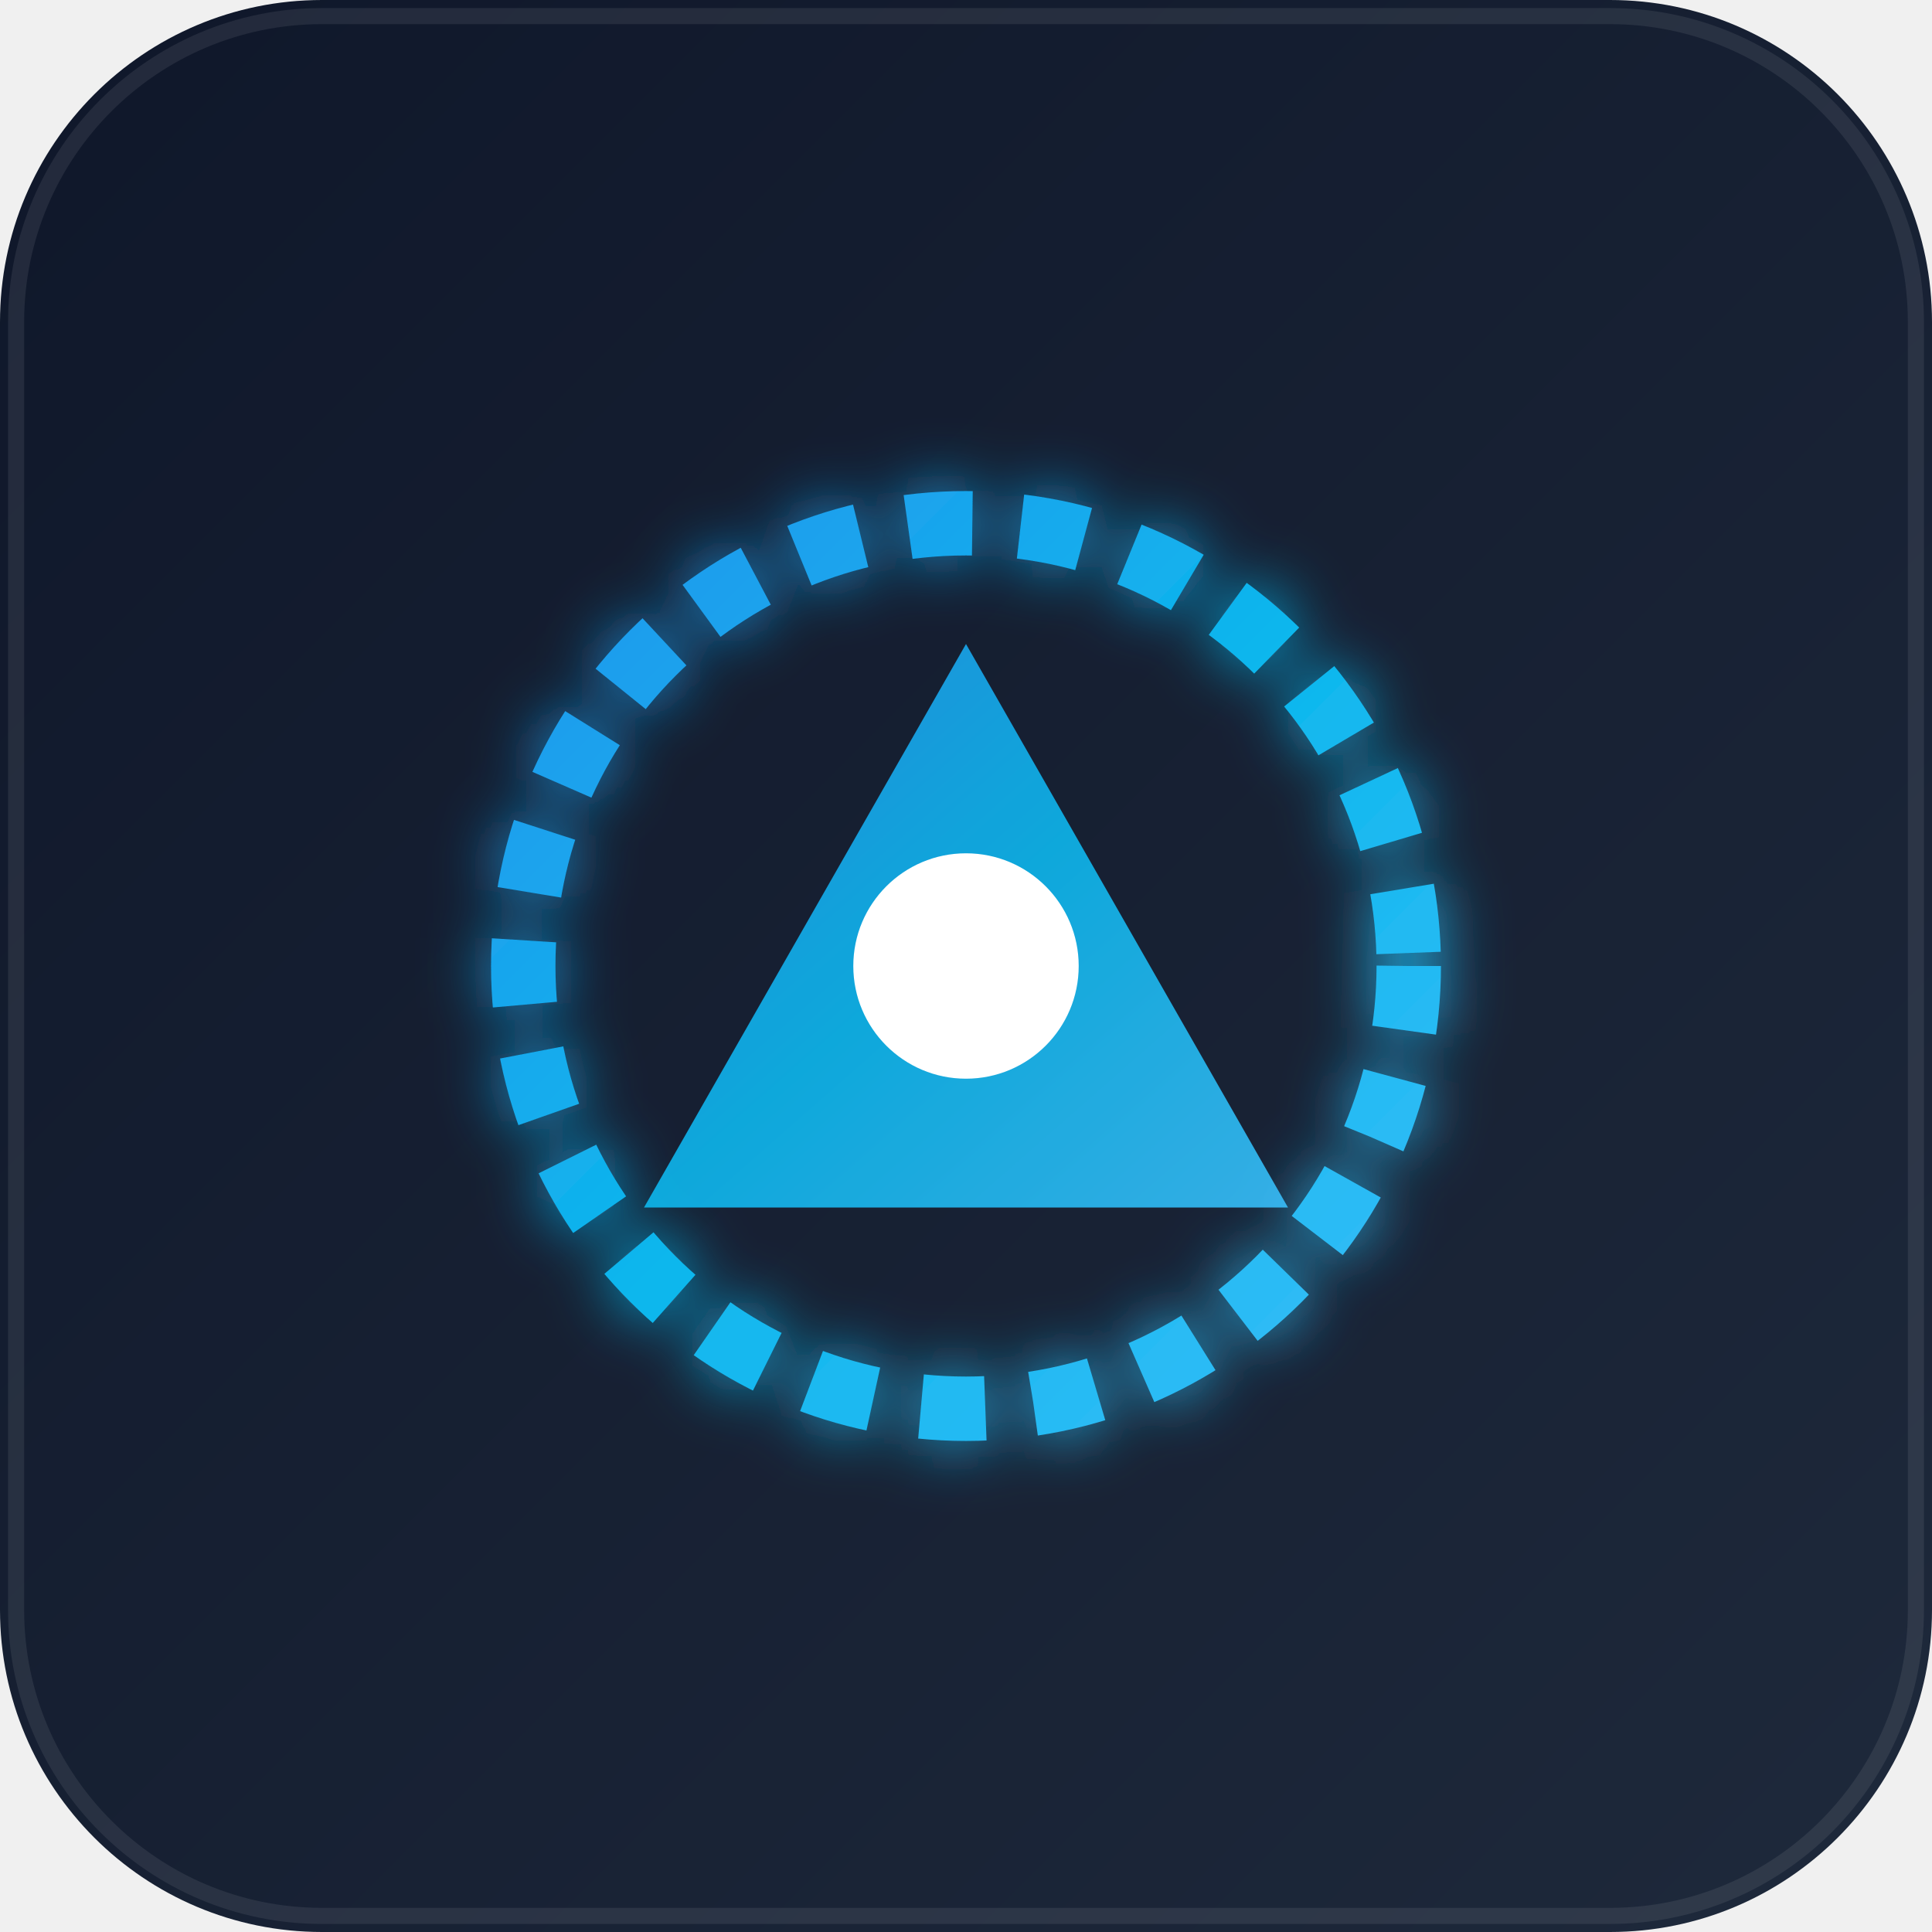
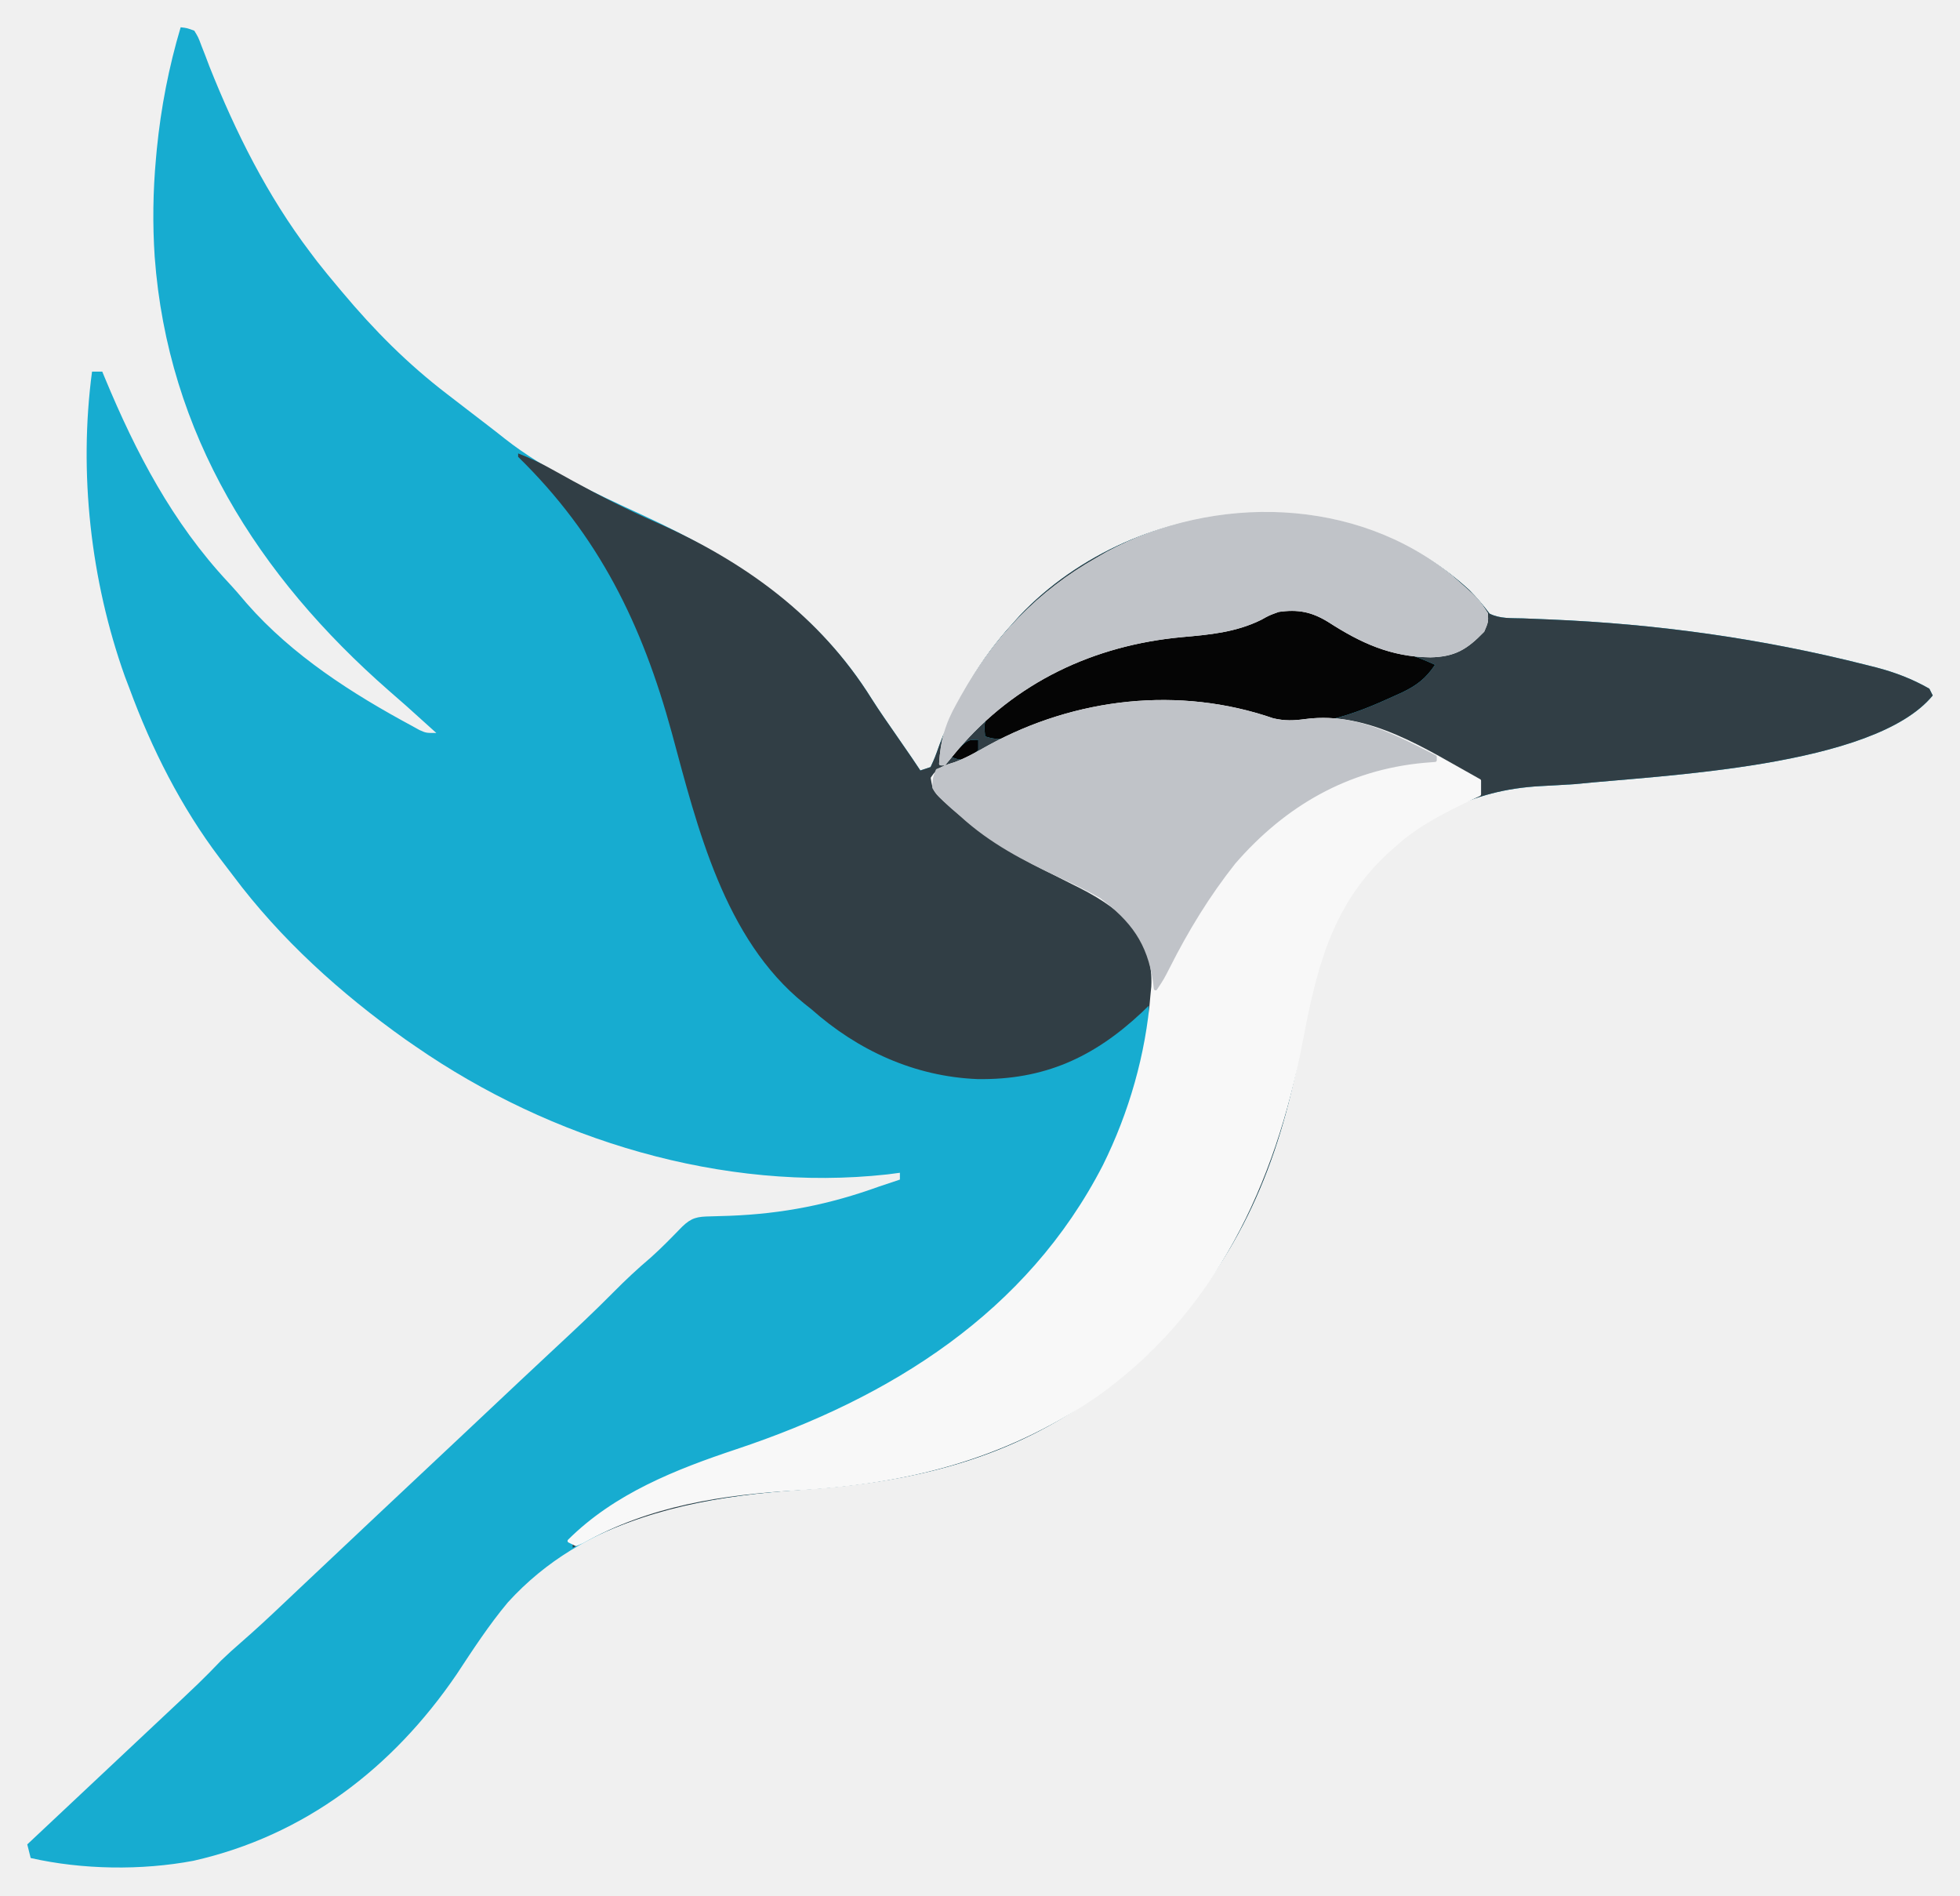
- <svg xmlns="http://www.w3.org/2000/svg" viewBox="0 0 240 240" width="100%" height="100%">
-   <defs>
-     <linearGradient id="bgGrad" x1="0%" y1="0%" x2="100%" y2="100%">
-       <stop offset="0%" stop-color="#0F172A" />
-       <stop offset="100%" stop-color="#1E293B" />
-     </linearGradient>
-     <linearGradient id="brandGrad" x1="0%" y1="0%" x2="100%" y2="100%">
-       <stop offset="0%" stop-color="#2496ED" />
-       <stop offset="50%" stop-color="#0DB7ED" />
-       <stop offset="100%" stop-color="#38BDF8" />
-     </linearGradient>
-     <filter id="glow" x="-20%" y="-20%" width="140%" height="140%">
-       <feGaussianBlur stdDeviation="4" result="blur" />
-       <feComposite in="SourceGraphic" in2="blur" operator="over" />
-     </filter>
-   </defs>
-   <rect width="240" height="240" rx="40" fill="url(#bgGrad)" />
-   <rect x="2" y="2" width="236" height="236" rx="38" fill="none" stroke="rgba(255,255,255,0.08)" stroke-width="2" />
-   <g transform="translate(45, 45)">
-     <circle cx="75" cy="75" r="55" fill="none" stroke="url(#brandGrad)" stroke-width="8" stroke-dasharray="8 6" filter="url(#glow)" />
-     <path d="M75 35 L115 105 L35 105 Z" fill="url(#brandGrad)" opacity="0.9" />
-     <circle cx="75" cy="75" r="14" fill="#FFFFFF" />
+ <svg xmlns="http://www.w3.org/2000/svg" viewBox="0 0 575.0 556.0">
+   <g transform="translate(8.00,8.00) scale(1) translate(-288,-197)">
+     <path d="M0 0 C3.49 1.71 3.49 1.71 6.88 3.81 C14.34 8.3 21.41 11.4 29.88 13.44 C33.67 14.4 34.83 14.83 37.69 17.69 C38.12 18.45 38.55 19.21 39 20 C28.93 32.39 11.74 36.82 -3.4 39.41 C-9.36 39.86 -15.11 37.68 -20.71 35.87 C-44.09 28.36 -69.83 35.48 -92 44 C-92.9 44.33 -93.81 44.67 -94.74 45.01 C-97 46 -97 46 -99.5 48.19 C-102 50 -102 50 -104.69 49.94 C-107 49 -107 49 -109 46 C-108.1 44.84 -107.18 43.7 -106.25 42.56 C-105.74 41.92 -105.23 41.29 -104.7 40.63 C-102.8 38.81 -101.56 38.4 -99 38 C-98.92 37.43 -98.85 36.86 -98.77 36.27 C-95.46 26.47 -80.12 19.54 -71.52 15.27 C-60.14 10.14 -49.41 8.05 -37.06 7.12 C-27.62 6.42 -18.26 5.09 -10.13 -0.22 C-6.69 -1.48 -3.47 -0.89 0 0 Z " fill="#050505" transform="translate(665,365)" />
+     <path d="M0 0 C1.87 0.22 1.87 0.22 4 1 C5.17 2.92 5.17 2.92 6.12 5.47 C6.31 5.94 6.31 5.94 7.25 8.35 C7.64 9.39 8.03 10.43 8.44 11.5 C16.14 30.83 25.41 49.37 38 66 C38.67 66.89 39.35 67.78 40.04 68.7 C41.98 71.18 43.97 73.59 46 76 C46.46 76.54 46.91 77.09 47.38 77.65 C56.83 88.92 66.49 98.65 78.17 107.6 C79.96 108.97 81.74 110.34 83.51 111.71 C85.71 113.41 87.91 115.11 90.12 116.79 C91.79 118.07 93.45 119.36 95.1 120.68 C107.14 130.16 121.78 136.76 135.64 143.15 C162.88 155.74 186.59 171.11 202.73 197.01 C205.05 200.66 207.54 204.2 210 207.75 C214.82 214.72 214.82 214.72 217 218 C217.99 217.67 218.98 217.34 220 217 C221.29 214.18 221.29 214.18 222.62 210.44 C227.61 197.23 234.46 185.46 244 175 C244.35 174.61 244.35 174.61 246.11 172.64 C263.17 154.56 288.36 143.59 313.08 142.66 C337.88 142.31 359.43 147.95 378.12 165.14 C380.28 167.28 382.16 169.57 384 172 C387.11 173.55 390.44 173.28 393.86 173.39 C395.51 173.46 397.17 173.53 398.82 173.59 C399.7 173.63 400.57 173.66 401.47 173.7 C433.09 175 463.85 179.29 494.56 187.06 C495.5 187.3 496.43 187.53 497.39 187.77 C503.02 189.25 507.93 191.12 513 194 C513.33 194.66 513.66 195.32 514 196 C496.74 217.03 434.31 219.4 409 222 C405.65 222.23 402.3 222.4 398.95 222.58 C378.52 223.69 363.32 232.07 349.19 246.75 C337.4 260.61 332.35 276.95 329.4 294.61 C323.85 327.55 313.62 355.89 291 381 C290.39 381.75 289.77 382.49 289.14 383.26 C284.42 388.99 278.86 393.47 273 398 C272.15 398.67 271.29 399.34 270.41 400.03 C244.05 420.01 214.5 426.92 182 429 C150.17 431.17 118.43 437.35 96 462 C90.42 468.66 85.73 475.88 80.96 483.12 C62.23 510.58 36.38 530.44 3.75 537.81 C-11.47 540.68 -28.89 540.43 -44 537 C-44.33 535.68 -44.66 534.36 -45 533 C-44.52 532.55 -44.52 532.55 -42.1 530.28 C-34.21 522.89 -26.32 515.49 -18.45 508.07 C-14.79 504.63 -11.13 501.18 -7.46 497.75 C6.16 484.98 6.16 484.98 11.85 479.09 C13.77 477.23 15.73 475.47 17.75 473.72 C21.91 470.1 25.94 466.36 29.94 462.56 C31.44 461.15 32.93 459.73 34.43 458.32 C35.19 457.6 35.95 456.88 36.73 456.15 C40.31 452.76 43.91 449.38 47.5 446 C48.92 444.67 50.33 443.34 51.75 442 C52.1 441.67 52.1 441.67 53.87 440 C56.01 437.99 58.15 435.98 60.29 433.96 C67.84 426.85 75.4 419.74 82.98 412.65 C88.56 407.41 94.13 402.17 99.7 396.92 C103.13 393.69 106.57 390.47 110.02 387.27 C115.75 381.95 121.44 376.62 126.94 371.06 C130.5 367.45 134.15 364.05 138.02 360.77 C141.2 357.93 144.15 354.87 147.12 351.82 C149.92 349.11 151.62 348.87 155.41 348.79 C156.31 348.76 157.21 348.74 158.13 348.71 C159.1 348.68 160.07 348.65 161.06 348.62 C176.64 348.02 190.37 345.3 205 340 C207 339.33 209 338.66 211 338 C211 337.34 211 336.68 211 336 C210.39 336.08 210.39 336.08 207.33 336.48 C159.1 341.79 108.59 326.36 69 299 C68 298.31 67.01 297.63 65.98 296.92 C46.93 283.38 29.31 267.51 15.31 248.75 C14.06 247.08 12.79 245.43 11.51 243.77 C0.14 228.75 -8.5 211.65 -15 194 C-15.45 192.82 -15.89 191.64 -16.36 190.43 C-26.42 162.27 -29.95 130.64 -26 101 C-25.01 101 -24.02 101 -23 101 C-22.75 101.61 -22.5 102.22 -22.24 102.84 C-13.12 124.8 -2.42 145.26 13.92 162.77 C15.83 164.82 17.64 166.92 19.44 169.06 C32.82 184.3 50.29 195.47 68 205 C68.68 205.37 69.36 205.75 70.06 206.14 C72 207 72 207 75 207 C65.6 198.5 65.6 198.5 61.12 194.62 C22.7 161 -3.79 119.27 -7.62 67.31 C-8.26 57.69 -8.12 48.16 -7.25 38.56 C-7.16 37.63 -7.08 36.69 -6.99 35.72 C-5.79 23.62 -3.48 11.66 0 0 Z M316.94 172.94 C311.67 175.33 307.16 177.01 301.36 177.39 C276.93 179.19 256.04 185.27 237.16 201.59 C235.45 203.67 235.79 205.41 236 208 C239.34 209.13 241.2 208.87 244.49 207.67 C245.36 207.37 246.22 207.06 247.11 206.75 C247.56 206.59 247.56 206.59 249.88 205.75 C261.38 201.75 272.76 198.64 285 198 C285.45 197.97 285.45 197.97 287.72 197.84 C297.9 197.53 308.36 199.17 317.94 202.69 C330.46 207.1 344.78 201.34 356.25 196.06 C356.61 195.9 356.61 195.9 358.42 195.08 C362.67 193.02 365.29 191.02 368 187 C363.65 184.98 359.37 183.5 354.75 182.19 C348.28 180.25 342.81 177.39 337 174 C329.15 169.63 325.13 169.14 316.94 172.94 Z M228.31 211.5 C227.55 212.32 226.79 213.15 226 214 C227.75 214.69 227.75 214.69 230 215 C232.25 213.75 232.25 213.75 234 212 C234 211.01 234 210.02 234 209 C231 209 231 209 228.31 211.5 Z " fill="#17acd0" transform="translate(333,197)" />
+     <path d="M0 0 C3.49 1.33 6.71 2.86 9.96 4.69 C10.92 5.22 11.87 5.75 12.86 6.29 C13.36 6.57 13.36 6.57 15.94 8 C23.97 12.42 32.04 16.5 40.44 20.19 C66.41 31.68 88.56 47.68 103.73 72.01 C106.05 75.66 108.54 79.2 111 82.75 C115.82 89.72 115.82 89.72 118 93 C118.99 92.67 119.98 92.34 121 92 C122.29 89.18 122.29 89.18 123.62 85.44 C128.61 72.23 135.46 60.46 145 50 C145.7 49.22 146.39 48.45 147.11 47.64 C164.17 29.56 189.36 18.59 214.08 17.66 C238.88 17.31 260.43 22.95 279.12 40.14 C281.28 42.28 283.16 44.57 285 47 C288.11 48.55 291.44 48.28 294.86 48.39 C296.51 48.46 298.17 48.53 299.82 48.59 C300.7 48.63 301.57 48.66 302.47 48.7 C334.09 50 364.85 54.29 395.56 62.06 C396.5 62.3 397.43 62.53 398.39 62.77 C404.02 64.25 408.93 66.12 414 69 C414.33 69.66 414.66 70.32 415 71 C397.74 92.03 335.31 94.4 310 97 C306.65 97.23 303.3 97.4 299.95 97.58 C279.52 98.69 264.32 107.07 250.19 121.75 C238.4 135.61 233.35 151.95 230.4 169.61 C224.85 202.55 214.62 230.89 192 256 C191.39 256.75 190.77 257.49 190.14 258.26 C185.42 263.99 179.86 268.47 174 273 C173.15 273.67 172.29 274.34 171.41 275.03 C145.05 295.01 115.5 301.92 83 304 C59.03 305.63 37.35 309.4 16 321 C16 318 16 318 17.26 316.46 C30.6 304.71 47.55 298.1 64.2 292.56 C109.47 277.47 149.64 252.44 172 209 C178.95 195 185.31 177.77 185 162 C184.32 162.65 183.64 163.3 182.95 163.98 C168.84 177.22 154.23 183.83 134.72 183.52 C116.31 182.77 99.68 175.15 86 163 C85.32 162.46 84.64 161.92 83.93 161.36 C60.43 142.37 52.59 109.67 45.09 81.97 C36.4 50.16 23.71 24.17 0 1 C0 0.67 0 0.34 0 0 Z M217.94 47.94 C212.67 50.33 208.16 52.01 202.36 52.39 C177.93 54.19 157.04 60.27 138.16 76.59 C136.45 78.67 136.79 80.41 137 83 C140.34 84.13 142.2 83.87 145.49 82.67 C146.36 82.37 147.22 82.06 148.11 81.75 C148.56 81.59 148.56 81.59 150.88 80.75 C162.38 76.75 173.76 73.64 186 73 C186.45 72.97 186.45 72.97 188.72 72.84 C198.9 72.53 209.36 74.17 218.94 77.69 C231.46 82.1 245.78 76.34 257.25 71.06 C257.61 70.9 257.61 70.9 259.42 70.08 C263.67 68.02 266.29 66.02 269 62 C264.65 59.98 260.37 58.5 255.75 57.19 C249.28 55.25 243.81 52.39 238 49 C230.15 44.63 226.13 44.14 217.94 47.94 Z M129.31 86.5 C128.55 87.32 127.79 88.15 127 89 C128.75 89.69 128.75 89.69 131 90 C133.25 88.75 133.25 88.75 135 87 C135 86.01 135 85.02 135 84 C132 84 132 84 129.31 86.5 Z " fill="#313e45" transform="translate(432,322)" />
+     <path stroke="#f8f8f8" stroke-width="1.0" stroke-linejoin="round" d="M0 0 C7.58 6.67 7.58 6.67 10.21 10.7 C10.33 13.07 10.33 13.07 9.21 15.7 C4.32 20.74 0.91 22.86 -6.17 23.01 C-17.7 22.87 -26.4 18.83 -35.92 12.69 C-40.89 9.65 -45 8.86 -50.79 9.7 C-53.62 10.72 -53.62 10.72 -56.04 12.07 C-63.44 15.7 -70.93 16.36 -79.06 17.08 C-104.96 19.46 -128.24 30.33 -145.29 50.46 C-145.51 50.73 -145.51 50.73 -146.67 52.13 C-147.02 52.56 -147.02 52.56 -148.79 54.7 C-149.12 54.7 -149.45 54.7 -149.79 54.7 C-149.37 47.92 -148.05 43.21 -144.73 37.32 C-144.32 36.58 -143.91 35.84 -143.49 35.08 C-133.86 17.92 -120.93 4.35 -103.79 -5.3 C-102.82 -5.87 -101.85 -6.43 -100.84 -7.01 C-69.5 -23.94 -27.95 -23.06 0 0 Z " fill="#f8f8f8" transform="translate(705.793,358.3047)" />
+     <path stroke="#f8f8f8" stroke-width="1.0" stroke-linejoin="round" d="M0 0 C3.46 0.79 6.07 0.7 9.56 0.22 C28.14 -2.21 44.86 9.15 60.56 17.81 C60.56 19.13 60.56 20.45 60.56 21.81 C59.51 22.31 58.46 22.81 57.38 23.32 C49.46 27.12 42.1 30.85 35.56 36.81 C34.74 37.54 33.93 38.27 33.08 39.02 C16.56 54.51 12.23 73.28 8.18 94.6 C0.23 135.76 -17.29 174.04 -52.86 198.74 C-79.55 216.63 -107.51 223.63 -139.36 225.46 C-161.57 226.76 -182.98 229.99 -202.65 241.03 C-203.24 241.29 -203.83 241.55 -204.44 241.81 C-205.1 241.48 -205.76 241.15 -206.44 240.81 C-192.9 227.34 -175.06 220.31 -157.24 214.37 C-111.96 199.28 -71.8 174.25 -49.44 130.81 C-41.74 115.3 -36.8 98.08 -35.44 80.81 C-35.36 79.97 -35.27 79.12 -35.19 78.25 C-34.81 71.44 -36.78 65.17 -41.03 59.8 C-46.34 54.33 -51.94 51.01 -58.75 47.69 C-60.7 46.71 -62.66 45.73 -64.61 44.74 C-65.57 44.26 -66.53 43.78 -67.52 43.29 C-76.76 38.61 -84.66 33.69 -92.44 26.81 C-93.19 26.17 -93.94 25.52 -94.72 24.86 C-99.3 20.68 -99.3 20.68 -99.88 17.06 C-98.06 14.22 -96.26 13.8 -93.12 12.82 C-89.68 11.53 -86.57 9.73 -83.38 7.94 C-57.85 -6.08 -27.49 -9.5 0 0 Z " fill="#f8f8f8" transform="translate(653.4375,400.1875)" />
+     <path stroke="#c0c3c8" stroke-width="1.0" stroke-linejoin="round" d="M0 0 C7.58 6.67 7.58 6.67 10.21 10.7 C10.33 13.07 10.33 13.07 9.21 15.7 C4.32 20.74 0.91 22.86 -6.17 23.01 C-17.7 22.87 -26.4 18.83 -35.92 12.69 C-40.89 9.65 -45 8.86 -50.79 9.7 C-53.62 10.72 -53.62 10.72 -56.04 12.07 C-63.44 15.7 -70.93 16.36 -79.06 17.08 C-104.96 19.46 -128.24 30.33 -145.29 50.46 C-145.51 50.73 -145.51 50.73 -146.67 52.13 C-147.02 52.56 -147.02 52.56 -148.79 54.7 C-149.12 54.7 -149.45 54.7 -149.79 54.7 C-149.37 47.92 -148.05 43.21 -144.73 37.32 C-144.32 36.58 -143.91 35.84 -143.49 35.08 C-133.86 17.92 -120.93 4.35 -103.79 -5.3 C-102.82 -5.87 -101.85 -6.43 -100.84 -7.01 C-69.5 -23.94 -27.95 -23.06 0 0 Z " fill="#c0c3c8" transform="translate(705.793,358.3047)" />
+     <path stroke="#c0c3c8" stroke-width="1.0" stroke-linejoin="round" d="M0 0 C3.46 0.79 6.07 0.7 9.56 0.23 C23.77 -1.65 35.19 4.51 47.56 10.81 C47.56 11.14 47.56 11.47 47.56 11.81 C46.49 11.9 45.41 11.99 44.3 12.07 C21.83 14.13 3.35 24.75 -11.44 41.81 C-19.01 51.37 -25.21 61.52 -30.7 72.4 C-32.44 75.81 -32.44 75.81 -34.44 78.81 C-34.52 78.11 -34.61 77.41 -34.7 76.69 C-36.39 65.24 -41.25 58.73 -50.44 51.81 C-54.31 49.6 -58.29 47.67 -62.34 45.8 C-72.95 40.85 -82.76 35.78 -91.44 27.81 C-92.29 27.08 -93.13 26.35 -94.01 25.6 C-98.18 21.8 -98.18 21.8 -99.44 19.81 C-99.33 17.16 -99.33 17.16 -98.44 14.81 C-95.31 13.5 -95.31 13.5 -93.12 12.82 C-89.68 11.53 -86.57 9.73 -83.38 7.94 C-57.85 -6.08 -27.49 -9.5 0 0 Z " fill="#c0c3c8" transform="translate(653.4375,400.1875)" />
  </g>
</svg>
